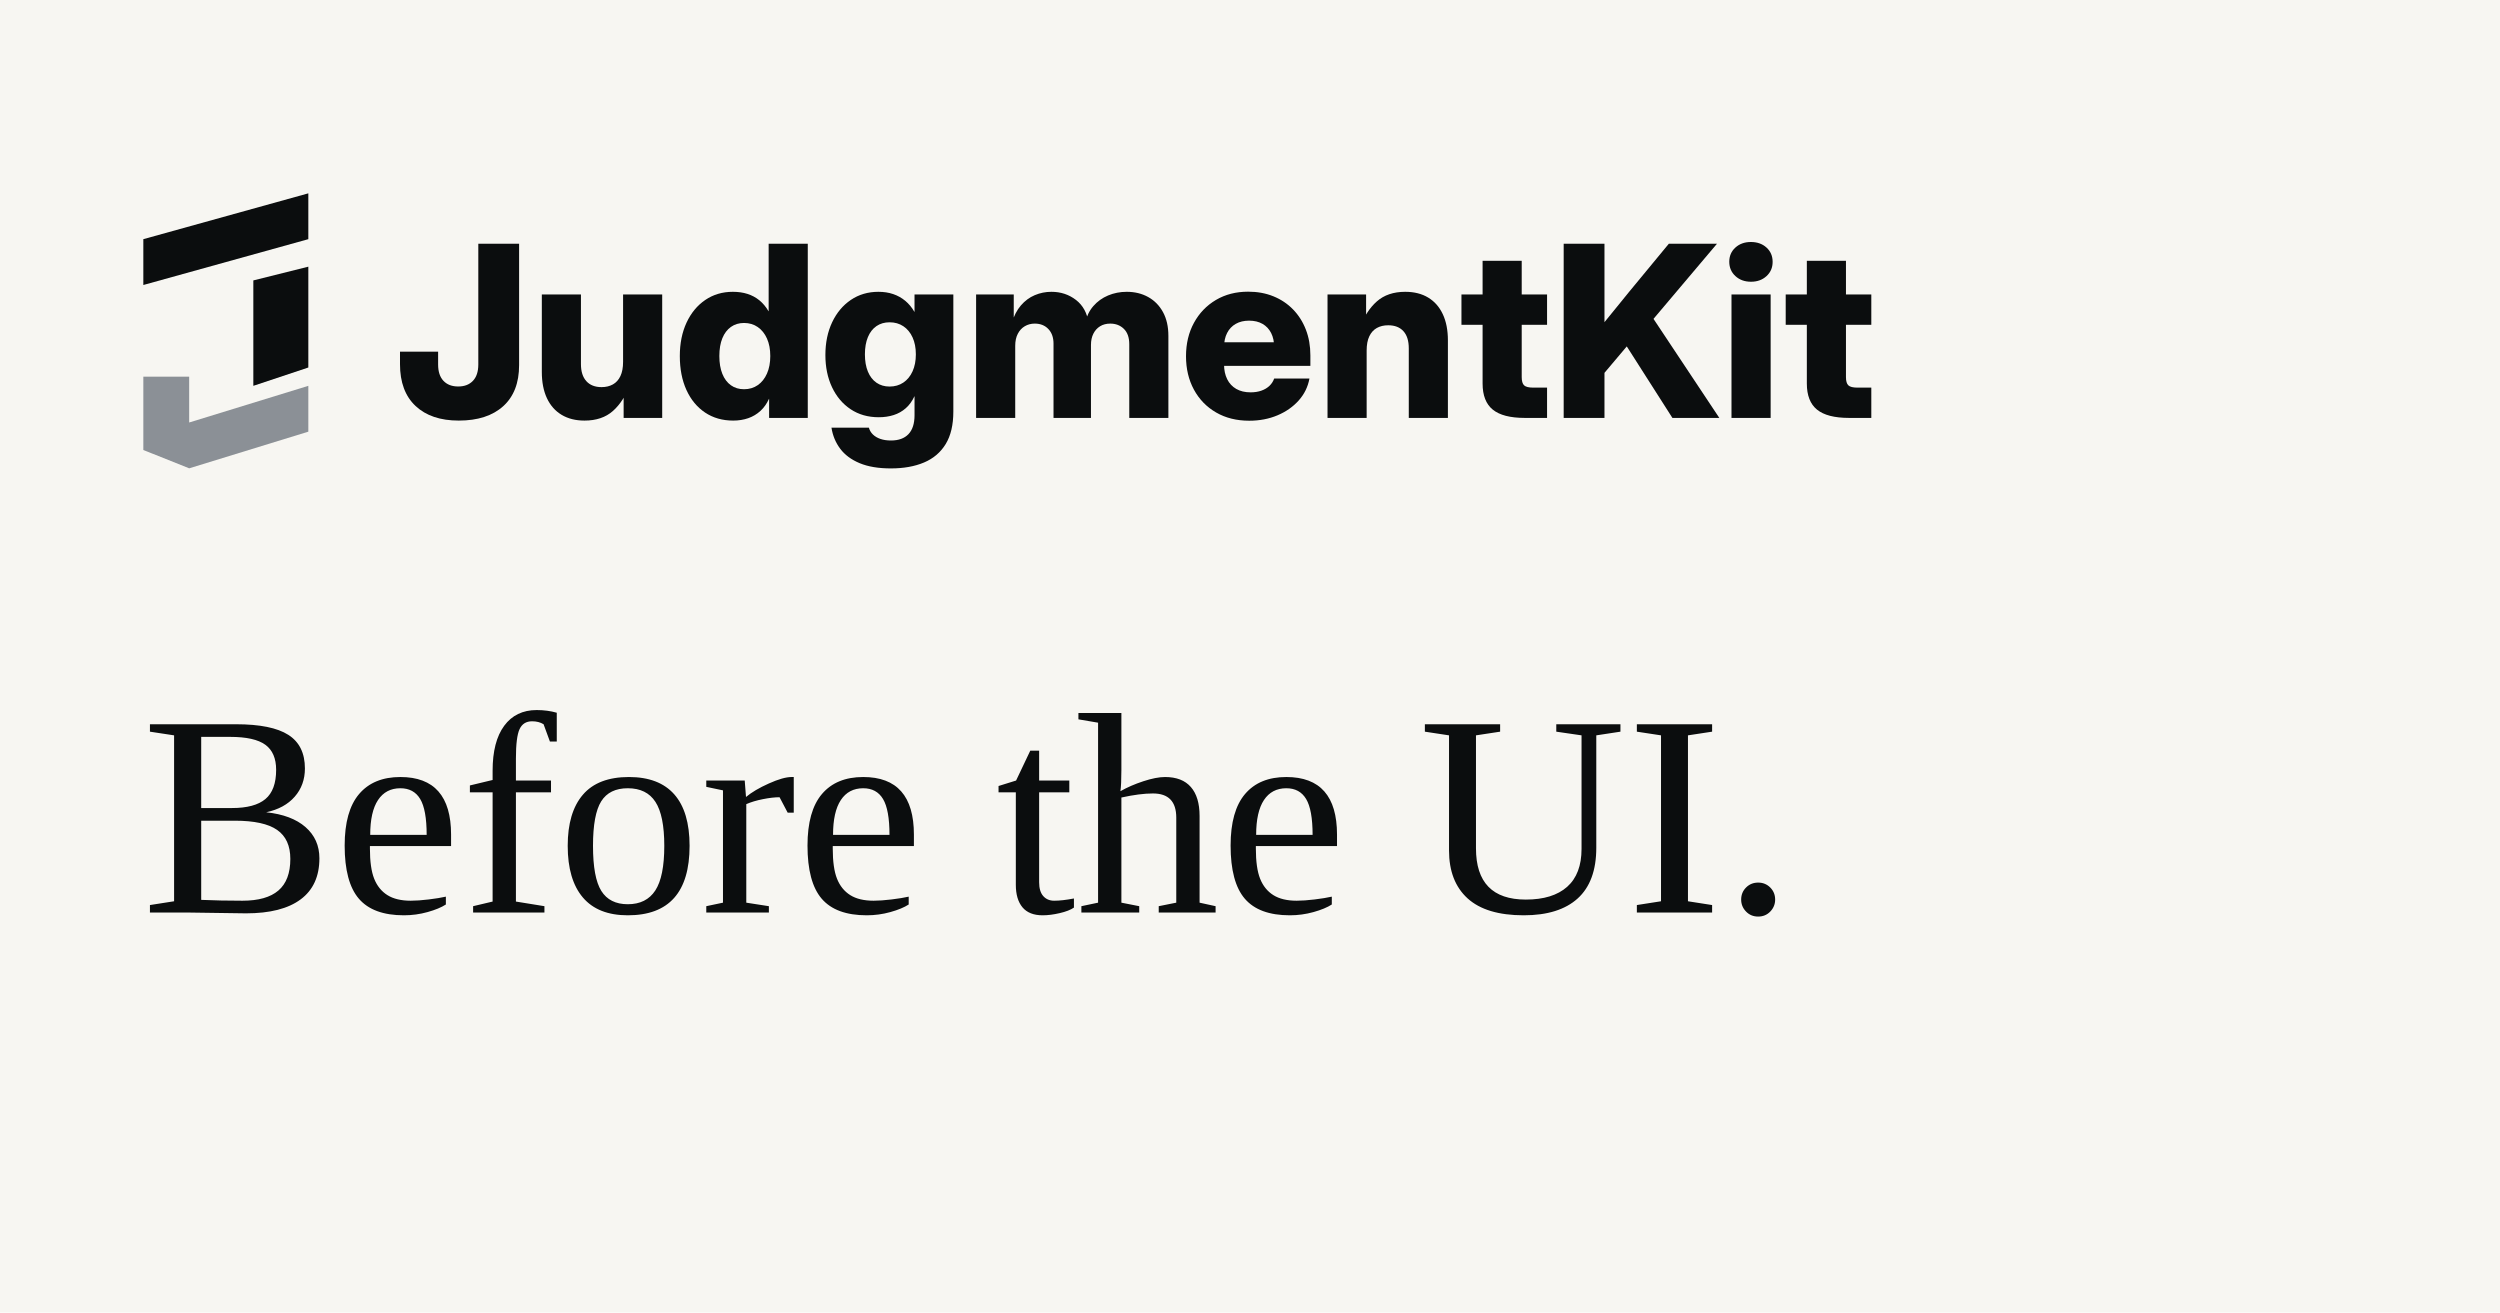
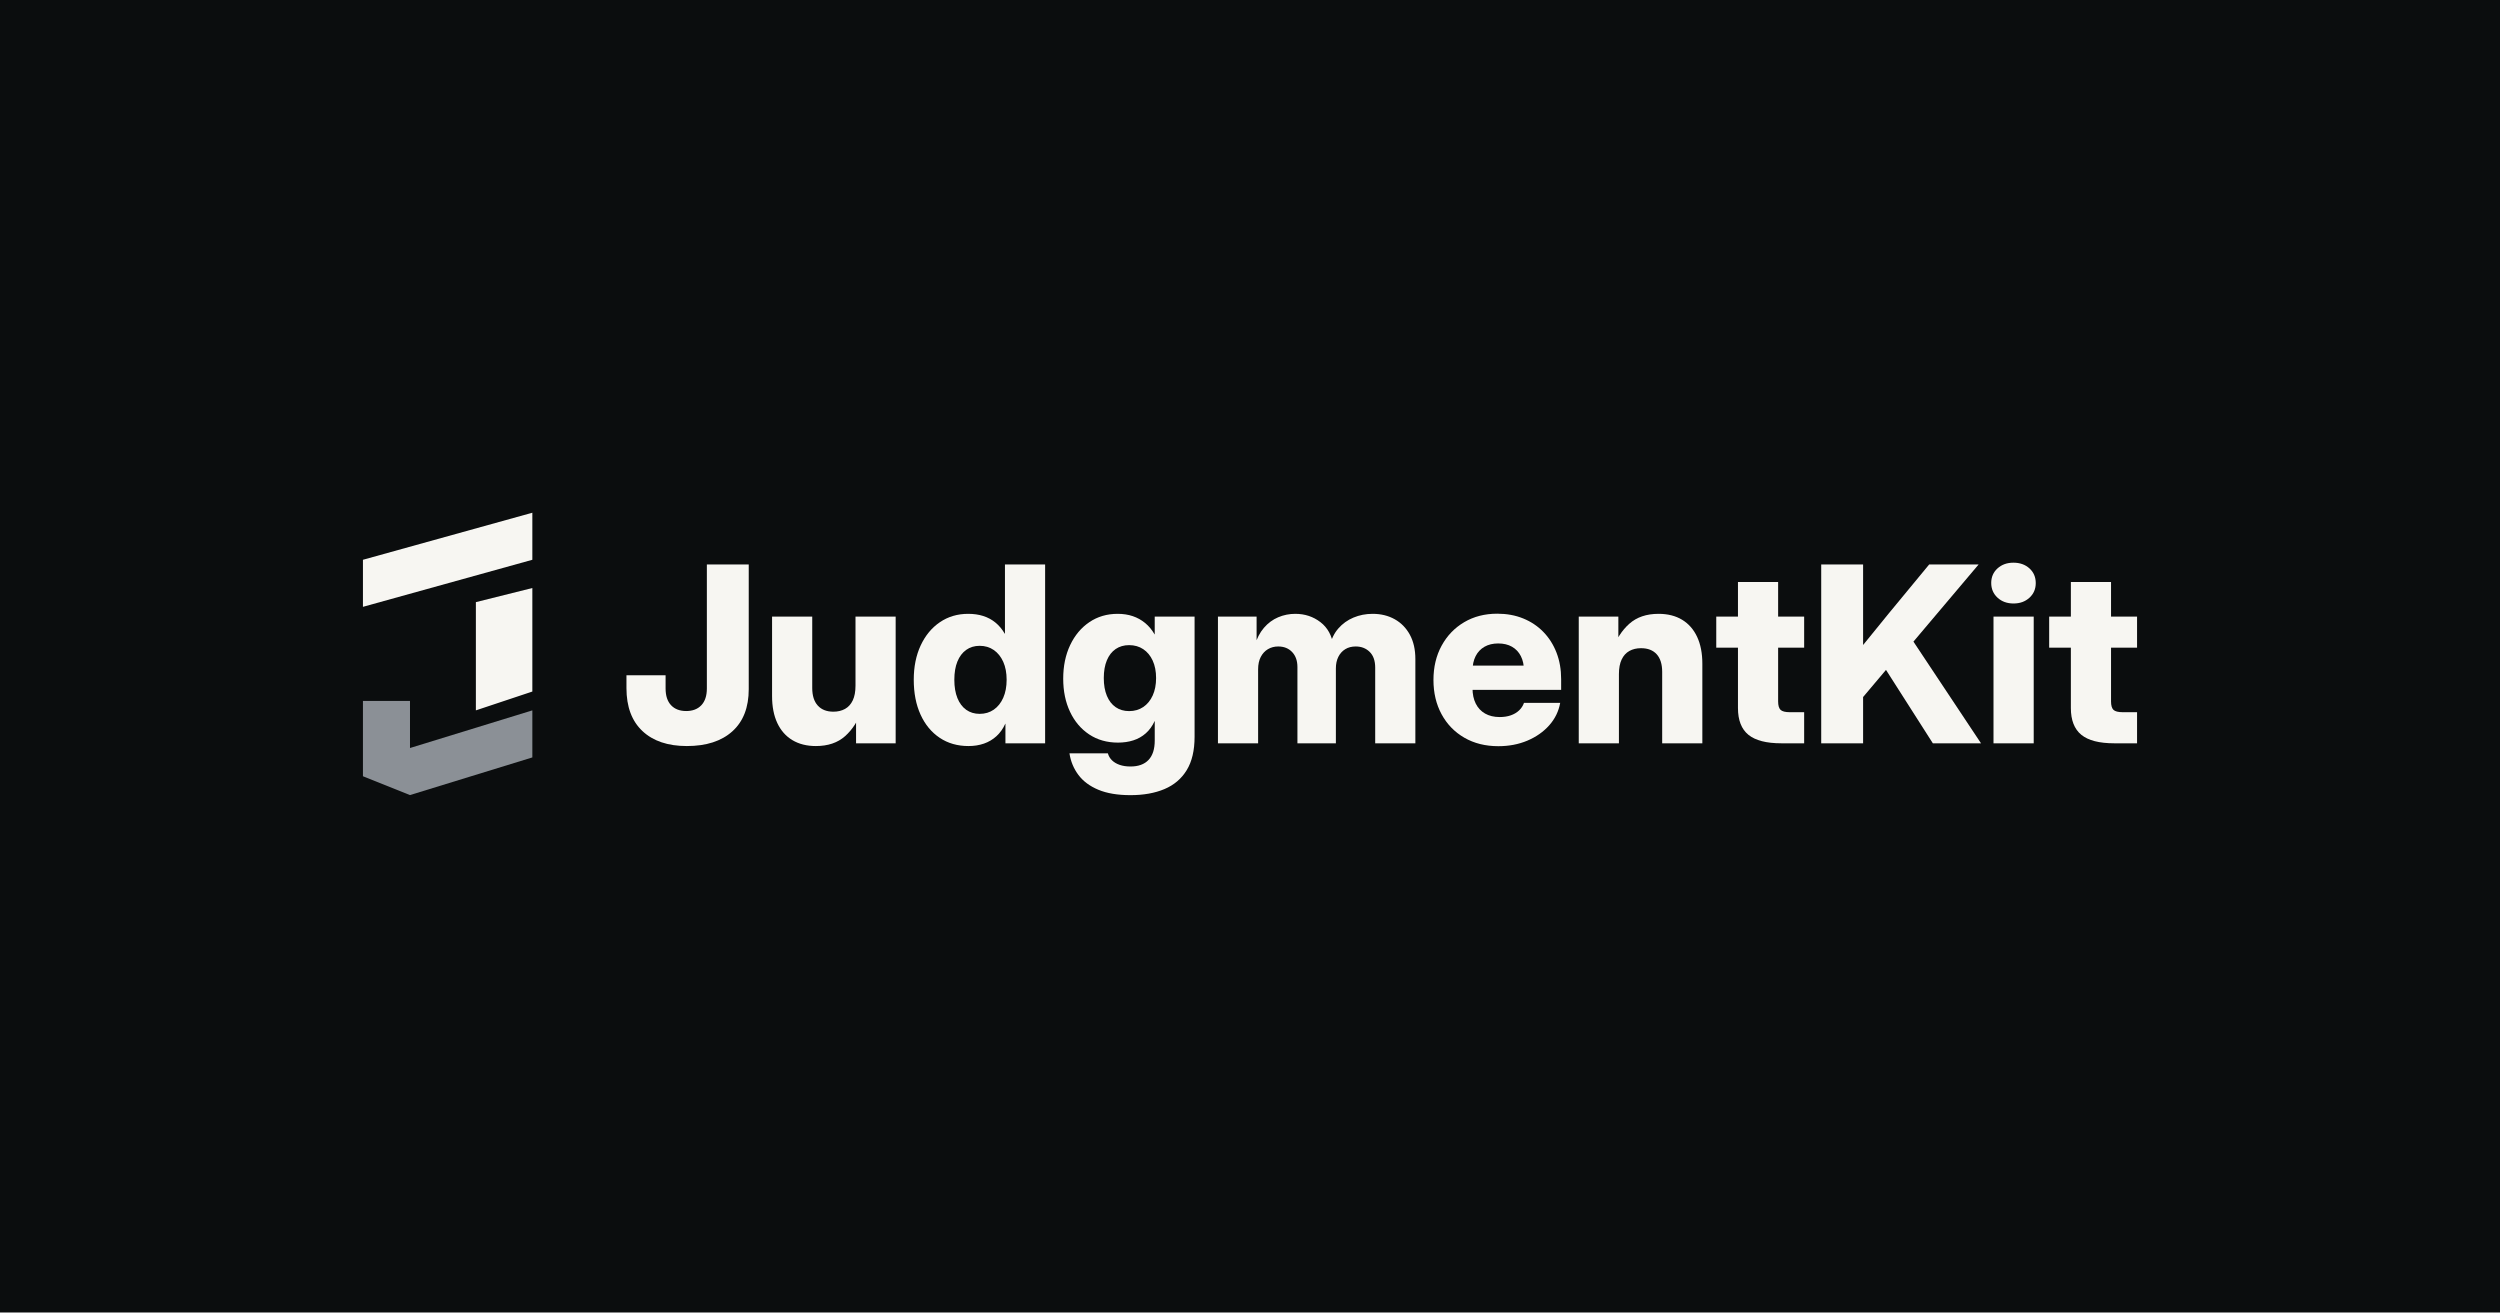
- <svg xmlns="http://www.w3.org/2000/svg" width="1200" height="630" viewBox="0 0 1200 630" role="img" aria-label="JudgmentKit. Before the UI.">
-   <rect width="1200" height="630" fill="#F7F6F2" />
-   <g transform="translate(16 40) scale(2.2)">
+ <svg xmlns="http://www.w3.org/2000/svg" width="1200" height="630" viewBox="0 0 1200 630" role="img" aria-label="JudgmentKit">
+   <rect width="1200" height="630" fill="#0B0D0E" />
+   <g transform="translate(120 191.898) scale(2.258753)">
    <svg width="425.013" height="109" viewBox="0 0 425.013 109" role="img" aria-labelledby="title" data-font-family="Inter" data-font-weight="780" data-font-optical-size="32" data-mark-height="60" data-cap-height="38" data-ink-gap="20">
      <g data-role="mark" transform="translate(10 22) scale(1)">
-         <polygon points="14,12 50,2 50,12 14,22" fill="#0B0D0E" />
-         <polygon points="38,21 50,18 50,40 38,44" fill="#0B0D0E" />
+         <polygon points="14,12 50,2 50,12 14,22" fill="#F7F6F2" />
+         <polygon points="38,21 50,18 50,40 38,44" fill="#F7F6F2" />
        <polygon points="14,42 24,42 24,52 50,44 50,54 24,62 14,58" fill="#8B9096" />
      </g>
-       <g data-role="wordmark" fill="#0B0D0E" transform="translate(78.63517 73) scale(0.8161074)">
+       <g data-role="wordmark" fill="#F7F6F2" transform="translate(78.63517 73) scale(0.8161074)">
        <path d="M17.392 0.714 Q9.986 0.714 5.829 -3.193 Q1.672 -7.1 1.672 -14.369 L1.672 -17.719 L11.862 -17.719 L11.862 -14.279 Q11.862 -11.435 13.287 -9.918 Q14.712 -8.402 17.235 -8.402 Q19.74 -8.402 21.174 -9.918 Q22.608 -11.435 22.608 -14.279 L22.608 -46.562 L33.513 -46.562 L33.513 -14.111 Q33.513 -6.965 29.256 -3.125 Q24.998 0.714 17.392 0.714 Z" />
        <path d="M50.997 0.714 Q47.439 0.714 44.874 -0.828 Q42.31 -2.371 40.949 -5.281 Q39.588 -8.192 39.588 -12.276 L39.588 -33 L50.047 -33 L50.047 -14.396 Q50.047 -11.413 51.494 -9.823 Q52.941 -8.233 55.555 -8.233 Q57.29 -8.233 58.588 -8.956 Q59.885 -9.678 60.598 -11.179 Q61.311 -12.68 61.311 -14.985 L61.311 -33 L71.77 -33 L71.77 0 L61.459 0 L61.459 -8.783 L63.048 -8.783 Q61.49 -4.435 58.599 -1.86 Q55.709 0.714 50.997 0.714 Z" />
        <path d="M90.749 0.714 Q86.445 0.714 83.233 -1.435 Q80.021 -3.584 78.251 -7.466 Q76.481 -11.348 76.481 -16.545 Q76.481 -21.616 78.284 -25.487 Q80.088 -29.357 83.289 -31.536 Q86.49 -33.714 90.659 -33.714 Q92.815 -33.714 94.578 -33.15 Q96.341 -32.585 97.745 -31.445 Q99.148 -30.304 100.189 -28.528 L100.229 -28.528 L100.229 -46.562 L110.688 -46.562 L110.688 0 L100.354 0 L100.354 -5.089 L100.314 -5.089 Q99.439 -3.161 98.027 -1.866 Q96.614 -0.571 94.771 0.072 Q92.927 0.714 90.749 0.714 Z M93.642 -7.669 Q95.742 -7.669 97.321 -8.764 Q98.9 -9.859 99.783 -11.857 Q100.666 -13.855 100.666 -16.545 Q100.666 -19.243 99.783 -21.219 Q98.9 -23.195 97.321 -24.29 Q95.742 -25.384 93.642 -25.384 Q91.626 -25.384 90.139 -24.325 Q88.652 -23.266 87.849 -21.299 Q87.047 -19.332 87.047 -16.545 Q87.047 -13.767 87.849 -11.777 Q88.652 -9.788 90.139 -8.729 Q91.626 -7.669 93.642 -7.669 Z" />
        <path d="M132.912 13.5 Q127.918 13.5 124.564 12.102 Q121.211 10.704 119.365 8.246 Q117.519 5.788 117.023 2.605 L127.025 2.605 Q127.315 3.67 128.111 4.439 Q128.907 5.208 130.126 5.623 Q131.346 6.038 132.912 6.038 Q135.993 6.038 137.612 4.334 Q139.231 2.63 139.231 -0.716 L139.231 -5.783 L139.2 -5.783 Q138.316 -3.854 136.901 -2.604 Q135.487 -1.354 133.659 -0.768 Q131.831 -0.181 129.666 -0.181 Q125.362 -0.181 122.15 -2.319 Q118.938 -4.457 117.168 -8.216 Q115.398 -11.975 115.398 -16.813 Q115.398 -21.75 117.202 -25.565 Q119.005 -29.379 122.206 -31.547 Q125.407 -33.714 129.576 -33.714 Q131.733 -33.714 133.518 -33.109 Q135.303 -32.504 136.742 -31.313 Q138.181 -30.121 139.195 -28.358 L139.226 -28.358 L139.226 -33 L149.605 -33 L149.605 -1.701 Q149.605 3.645 147.555 6.994 Q145.506 10.343 141.757 11.921 Q138.009 13.5 132.912 13.5 Z M132.559 -8.385 Q134.659 -8.385 136.238 -9.447 Q137.817 -10.508 138.7 -12.45 Q139.583 -14.392 139.583 -16.992 Q139.583 -19.601 138.7 -21.532 Q137.817 -23.463 136.238 -24.513 Q134.659 -25.563 132.559 -25.563 Q130.543 -25.563 129.056 -24.549 Q127.569 -23.534 126.767 -21.612 Q125.964 -19.69 125.964 -16.992 Q125.964 -14.304 126.767 -12.37 Q127.569 -10.437 129.056 -9.411 Q130.543 -8.385 132.559 -8.385 Z" />
        <path d="M155.69 0 L155.69 -33 L165.755 -33 L165.755 -25.355 L165.233 -25.355 Q166.067 -28.209 167.657 -30.062 Q169.246 -31.915 171.367 -32.815 Q173.487 -33.714 175.827 -33.714 Q179.567 -33.714 182.383 -31.545 Q185.198 -29.375 185.764 -25.355 L184.827 -25.355 Q185.412 -28.035 187.033 -29.897 Q188.653 -31.759 190.977 -32.737 Q193.301 -33.714 195.964 -33.714 Q199.19 -33.714 201.707 -32.312 Q204.223 -30.911 205.66 -28.277 Q207.096 -25.643 207.096 -21.938 L207.096 0 L196.637 0 L196.637 -19.701 Q196.637 -22.391 195.2 -23.803 Q193.763 -25.215 191.562 -25.215 Q189.988 -25.215 188.836 -24.505 Q187.684 -23.795 187.041 -22.518 Q186.399 -21.241 186.399 -19.523 L186.399 0 L176.387 0 L176.387 -19.86 Q176.387 -22.314 175.007 -23.765 Q173.627 -25.215 171.376 -25.215 Q169.897 -25.215 168.711 -24.515 Q167.525 -23.814 166.837 -22.488 Q166.149 -21.161 166.149 -19.275 L166.149 0 Z" />
        <path d="M228.708 0.75 Q223.663 0.75 219.849 -1.458 Q216.036 -3.665 213.921 -7.567 Q211.807 -11.469 211.807 -16.482 Q211.807 -21.536 213.937 -25.431 Q216.067 -29.326 219.811 -31.538 Q223.555 -33.75 228.422 -33.75 Q232.128 -33.75 235.173 -32.511 Q238.219 -31.272 240.434 -28.993 Q242.649 -26.714 243.852 -23.598 Q245.056 -20.482 245.056 -16.729 L245.056 -13.917 L215.246 -13.917 L215.246 -20.225 L240.14 -20.225 L235.375 -18.899 Q235.375 -21.111 234.564 -22.701 Q233.752 -24.29 232.258 -25.146 Q230.764 -26.002 228.668 -26.002 Q226.604 -26.002 225.103 -25.146 Q223.602 -24.29 222.791 -22.701 Q221.979 -21.111 221.979 -18.899 L221.979 -14.3 Q221.979 -12.035 222.815 -10.35 Q223.652 -8.665 225.242 -7.751 Q226.832 -6.837 229.066 -6.837 Q230.693 -6.837 231.971 -7.292 Q233.249 -7.747 234.119 -8.578 Q234.989 -9.409 235.377 -10.524 L244.806 -10.524 Q244.204 -7.211 241.944 -4.675 Q239.684 -2.139 236.261 -0.694 Q232.839 0.75 228.708 0.75 Z" />
        <path d="M260.1 -18.015 L260.1 0 L249.641 0 L249.641 -33 L259.953 -33 L259.953 -24.217 L258.363 -24.217 Q259.921 -28.574 262.823 -31.144 Q265.725 -33.714 270.414 -33.714 Q274.004 -33.714 276.553 -32.172 Q279.101 -30.629 280.462 -27.723 Q281.823 -24.817 281.823 -20.724 L281.823 0 L271.364 0 L271.364 -18.604 Q271.364 -21.609 269.933 -23.188 Q268.501 -24.767 265.857 -24.767 Q264.121 -24.767 262.824 -24.044 Q261.527 -23.322 260.813 -21.825 Q260.1 -20.329 260.1 -18.015 Z" />
        <path d="M308.333 -33 L308.333 -24.902 L285.446 -24.902 L285.446 -33 Z M291.098 -42 L301.556 -42 L301.556 -10.909 Q301.556 -9.316 302.196 -8.707 Q302.837 -8.098 304.644 -8.098 Q305.453 -8.098 306.616 -8.098 Q307.78 -8.098 308.333 -8.098 L308.333 0 Q307.498 0 305.825 0 Q304.151 0 302.399 0 Q296.538 0 293.818 -2.217 Q291.098 -4.435 291.098 -9.183 Z" />
        <path d="M320.727 -8.546 L320.727 -21.94 Q322.308 -23.91 323.899 -25.865 Q325.49 -27.821 327.075 -29.77 Q328.66 -31.719 330.249 -33.68 L340.883 -46.562 L353.758 -46.562 L334.174 -23.384 L333.244 -23.384 Z M312.776 0 L312.776 -46.562 L323.681 -46.562 L323.681 -34.796 L323.681 -22.393 L323.681 -17.204 L323.681 0 Z M341.844 0 L328.957 -20.192 L335.491 -28.433 L354.385 0 Z" />
        <path d="M357.638 0 L357.638 -33 L368.107 -33 L368.107 0 Z M362.857 -36.406 Q360.325 -36.406 358.685 -37.922 Q357.044 -39.438 357.044 -41.75 Q357.044 -44.062 358.685 -45.547 Q360.325 -47.031 362.825 -47.031 Q365.357 -47.031 366.997 -45.547 Q368.638 -44.062 368.638 -41.719 Q368.638 -39.406 366.997 -37.906 Q365.357 -36.406 362.857 -36.406 Z" />
        <path d="M395.019 -33 L395.019 -24.902 L372.132 -24.902 L372.132 -33 Z M377.783 -42 L388.242 -42 L388.242 -10.909 Q388.242 -9.316 388.882 -8.707 Q389.523 -8.098 391.33 -8.098 Q392.138 -8.098 393.302 -8.098 Q394.466 -8.098 395.019 -8.098 L395.019 0 Q394.184 0 392.511 0 Q390.837 0 389.085 0 Q383.224 0 380.504 -2.217 Q377.783 -4.435 377.783 -9.183 Z" />
      </g>
    </svg>
  </g>
-   <text x="68" y="438" fill="#0B0D0E" font-family="Georgia, Times New Roman, serif" font-size="138" font-weight="400">Before the UI.</text>
</svg>
